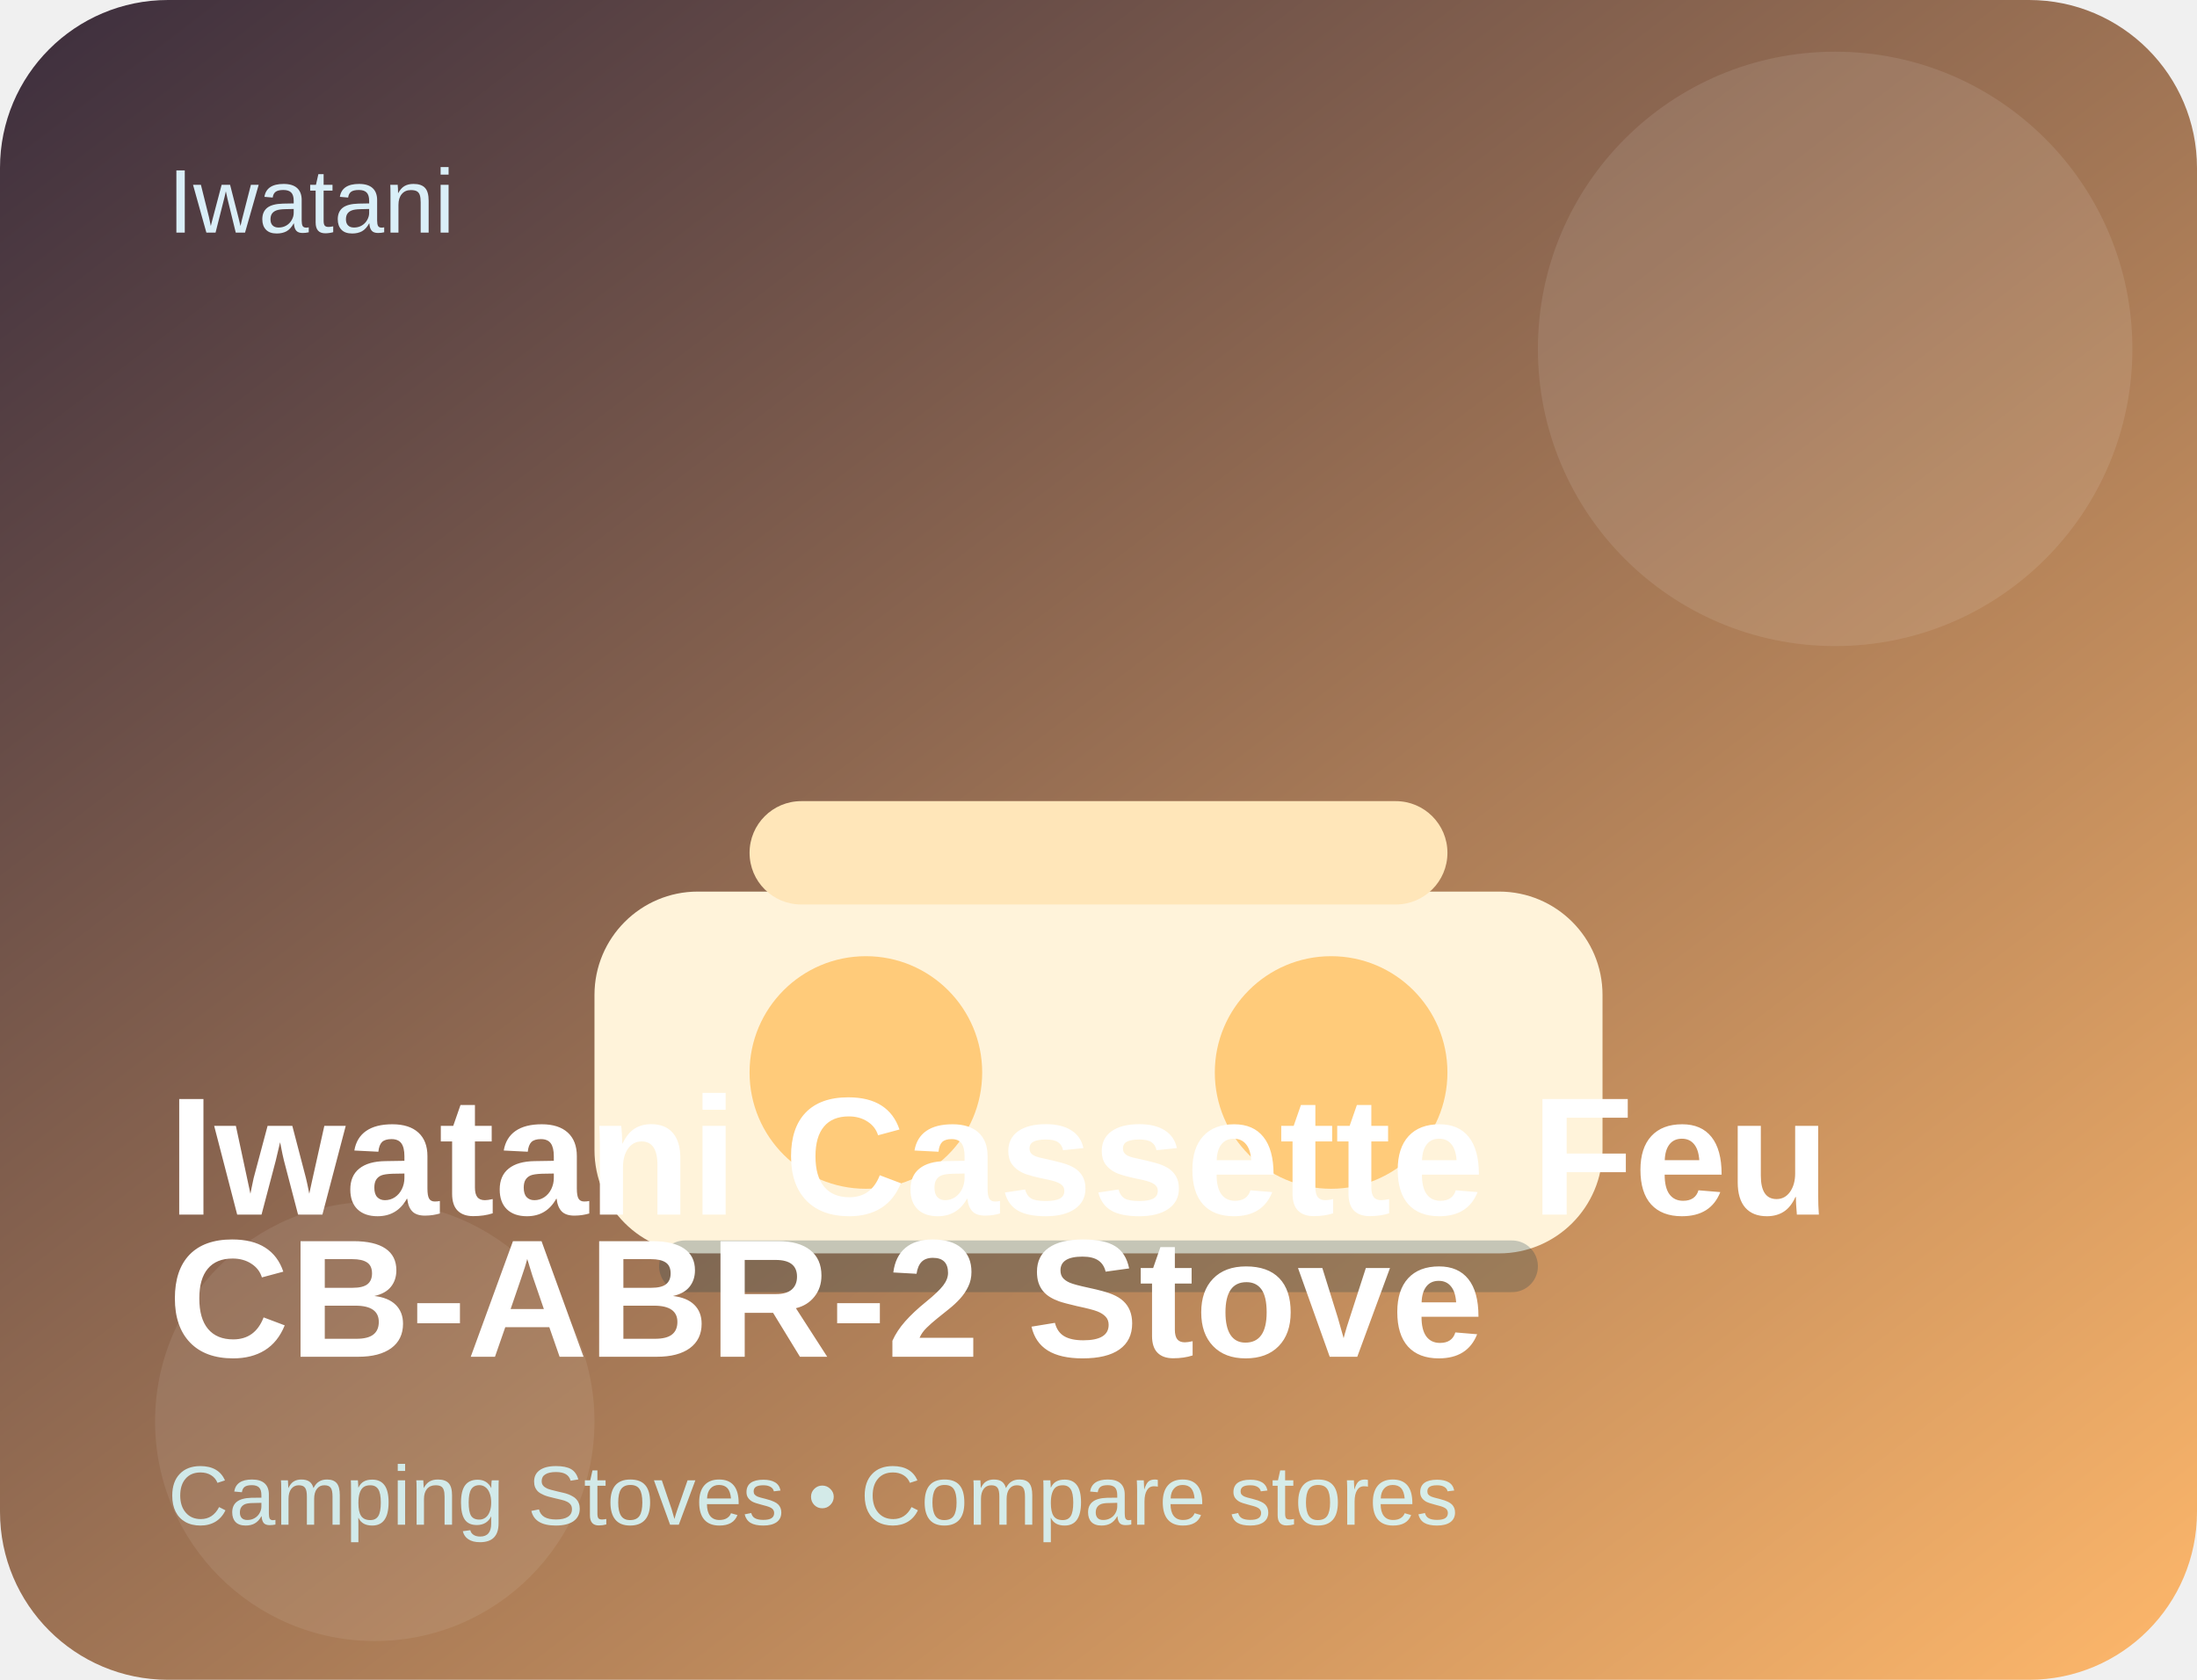
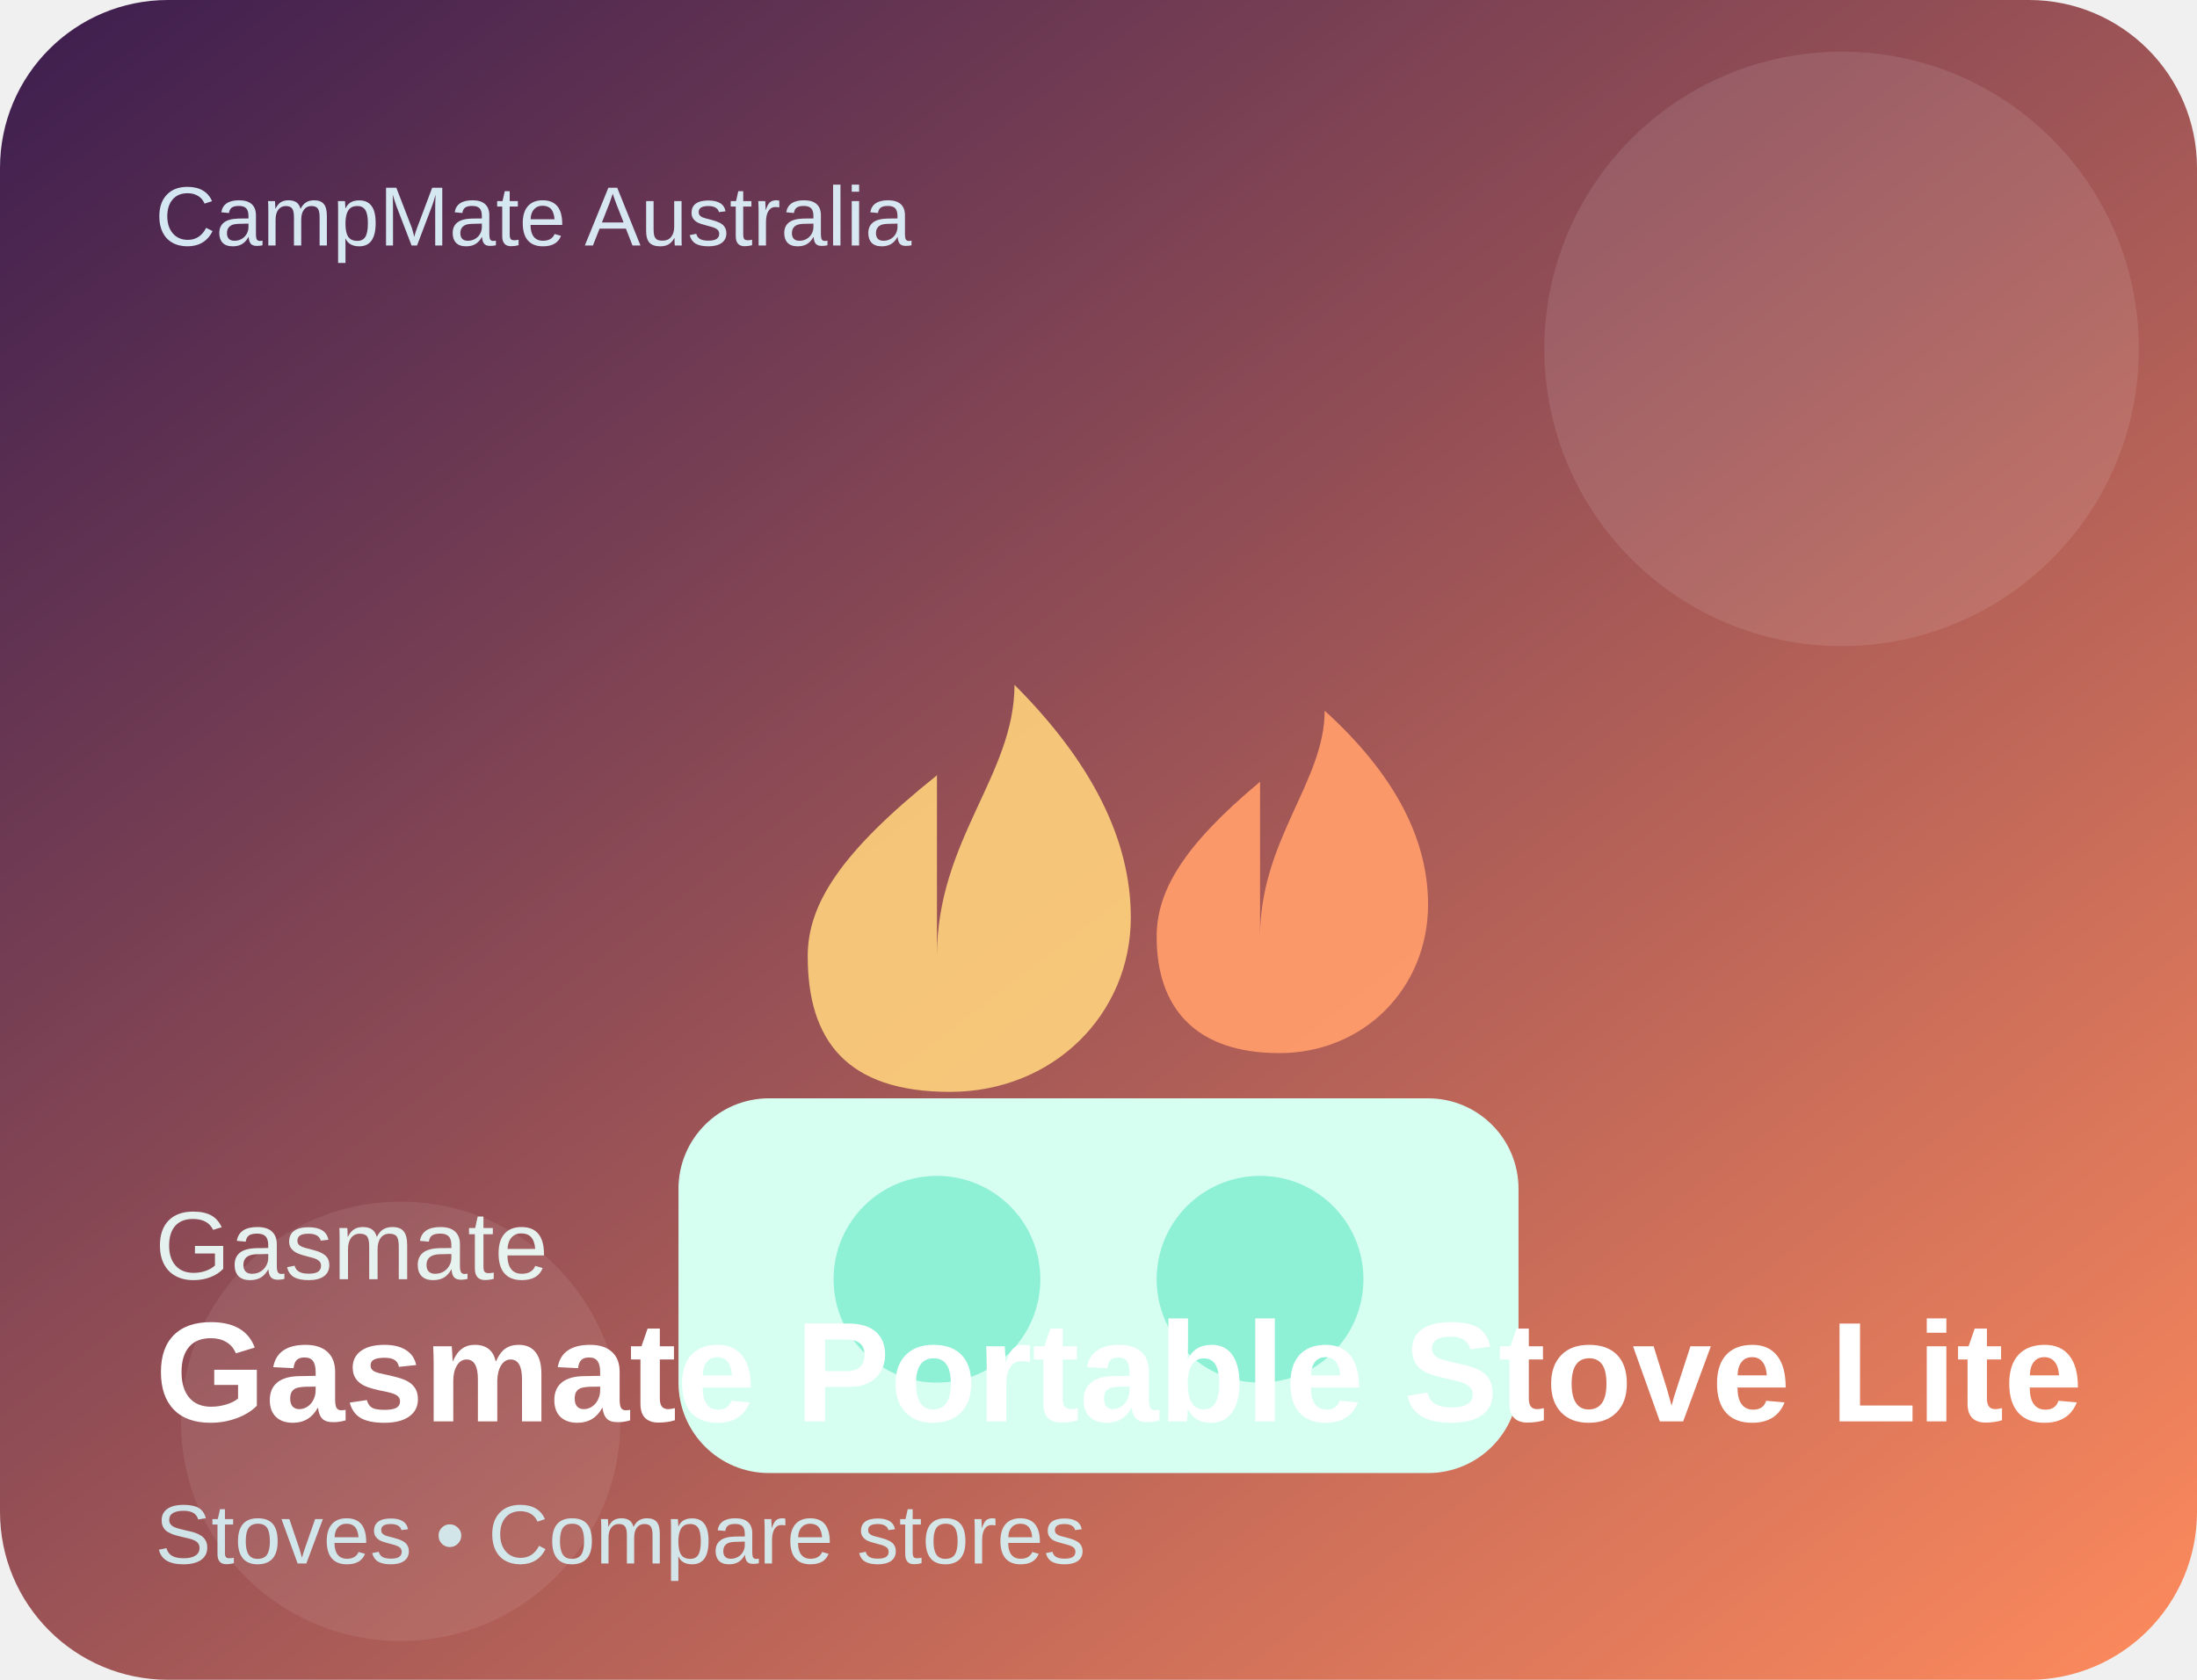
- <svg xmlns="http://www.w3.org/2000/svg" viewBox="0 0 340 260" role="img" aria-label="Iwatani Cassette Feu CB-ABR-2 Stove">
+ <svg xmlns="http://www.w3.org/2000/svg" viewBox="0 0 340 260" role="img" aria-label="Gasmate Portable Stove Lite 88">
  <defs>
    <linearGradient id="g" x1="0" y1="0" x2="1" y2="1">
-       <stop offset="0%" stop-color="#3b2d3d" />
-       <stop offset="100%" stop-color="#ffb86b" />
+       <stop offset="0%" stop-color="#3b1d4f" />
+       <stop offset="100%" stop-color="#ff8b5d" />
    </linearGradient>
  </defs>
  <rect width="340" height="260" rx="26" fill="url(#g)" />
-   <circle cx="284" cy="54" r="46" fill="#ffffff" opacity="0.10" />
-   <circle cx="58" cy="220" r="34" fill="#ffffff" opacity="0.08" />
-   <rect x="92" y="138" width="156" height="56" rx="16" fill="#fff3da" />
-   <circle cx="134" cy="166" r="18" fill="#ffcb7a" />
-   <circle cx="206" cy="166" r="18" fill="#ffcb7a" />
-   <rect x="116" y="124" width="108" height="16" rx="8" fill="#ffe6b9" />
-   <path d="M106 196 H234" stroke="#163b4b" stroke-width="8" stroke-linecap="round" opacity="0.25" />
-   <text x="26" y="36" font-family="Arial, Helvetica, sans-serif" font-size="14" fill="#dff6ff" opacity="0.96">Iwatani</text>
-   <text x="26" y="188" font-family="Arial, Helvetica, sans-serif" font-size="26" font-weight="700" fill="#ffffff">Iwatani Cassette Feu</text>
-   <text x="26" y="210" font-family="Arial, Helvetica, sans-serif" font-size="26" font-weight="700" fill="#ffffff">CB-ABR-2 Stove</text>
-   <text x="26" y="236" font-family="Arial, Helvetica, sans-serif" font-size="13" fill="#d8faff" opacity="0.86">Camping Stoves • Compare stores</text>
+   <circle cx="285" cy="54" r="46" fill="#ffffff" opacity="0.10" />
+   <circle cx="62" cy="220" r="34" fill="#ffffff" opacity="0.08" />
+   <rect x="105" y="170" width="130" height="58" rx="14" fill="#d7fff1" />
+   <circle cx="145" cy="198" r="16" fill="#8ef0d5" />
+   <circle cx="195" cy="198" r="16" fill="#8ef0d5" />
+   <path d="M145 148 c0-18 12-28 12-42 c12 12 18 24 18 36 c0 15-12 27-28 27 s-22-8-22-21 c0-8 5-16 20-28" fill="#ffd27d" opacity="0.9" />
+   <path d="M195 145 c0-15 10-24 10-35 c11 10 16 20 16 30 c0 13-10 23-23 23 s-19-7-19-18 c0-7 4-14 16-24" fill="#ff9b6b" opacity="0.95" />
+   <text x="24" y="38" font-family="Arial, Helvetica, sans-serif" font-size="13" fill="#dff6ff" opacity="0.92">CampMate Australia</text>
+   <text x="24" y="198" font-family="Arial, Helvetica, sans-serif" font-size="15" fill="#ecfffb" opacity="0.92">Gasmate</text>
+   <text x="24" y="220" font-family="Arial, Helvetica, sans-serif" font-size="22" font-weight="700" fill="#ffffff">Gasmate Portable Stove Lite </text>
+   <text x="24" y="242" font-family="Arial, Helvetica, sans-serif" font-size="13" fill="#d8faff" opacity="0.86">Stoves • Compare stores</text>
</svg>
